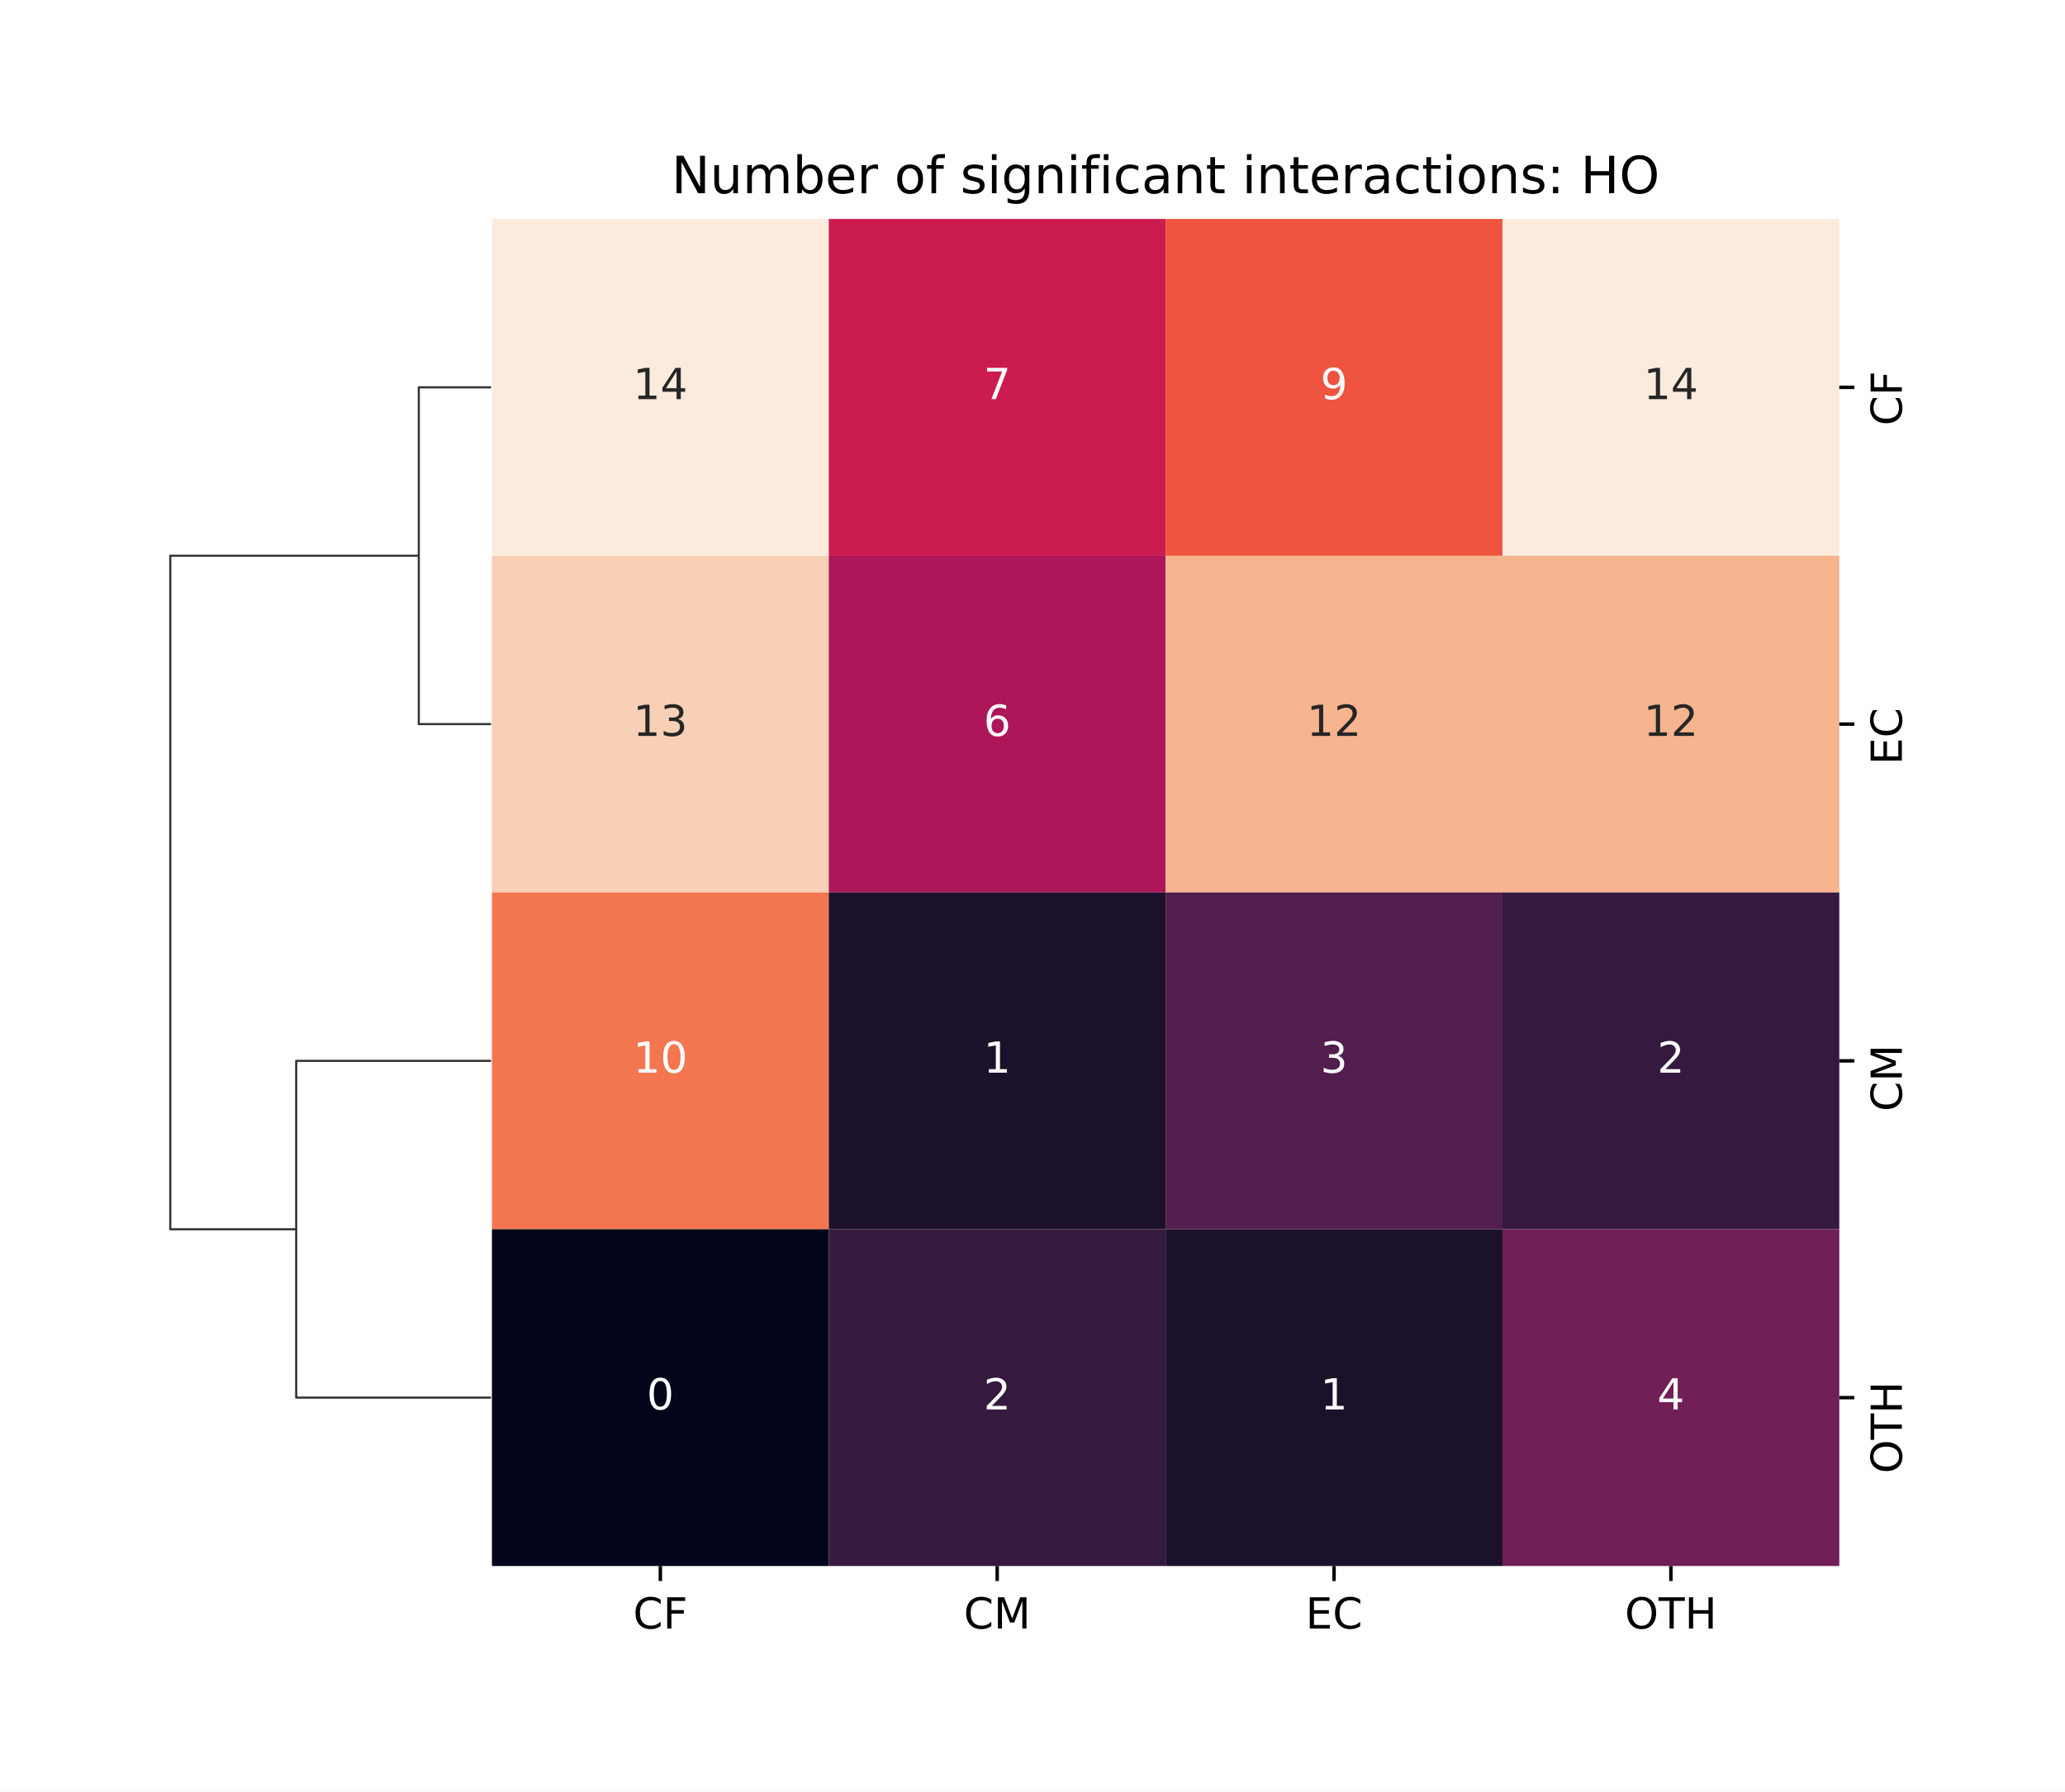
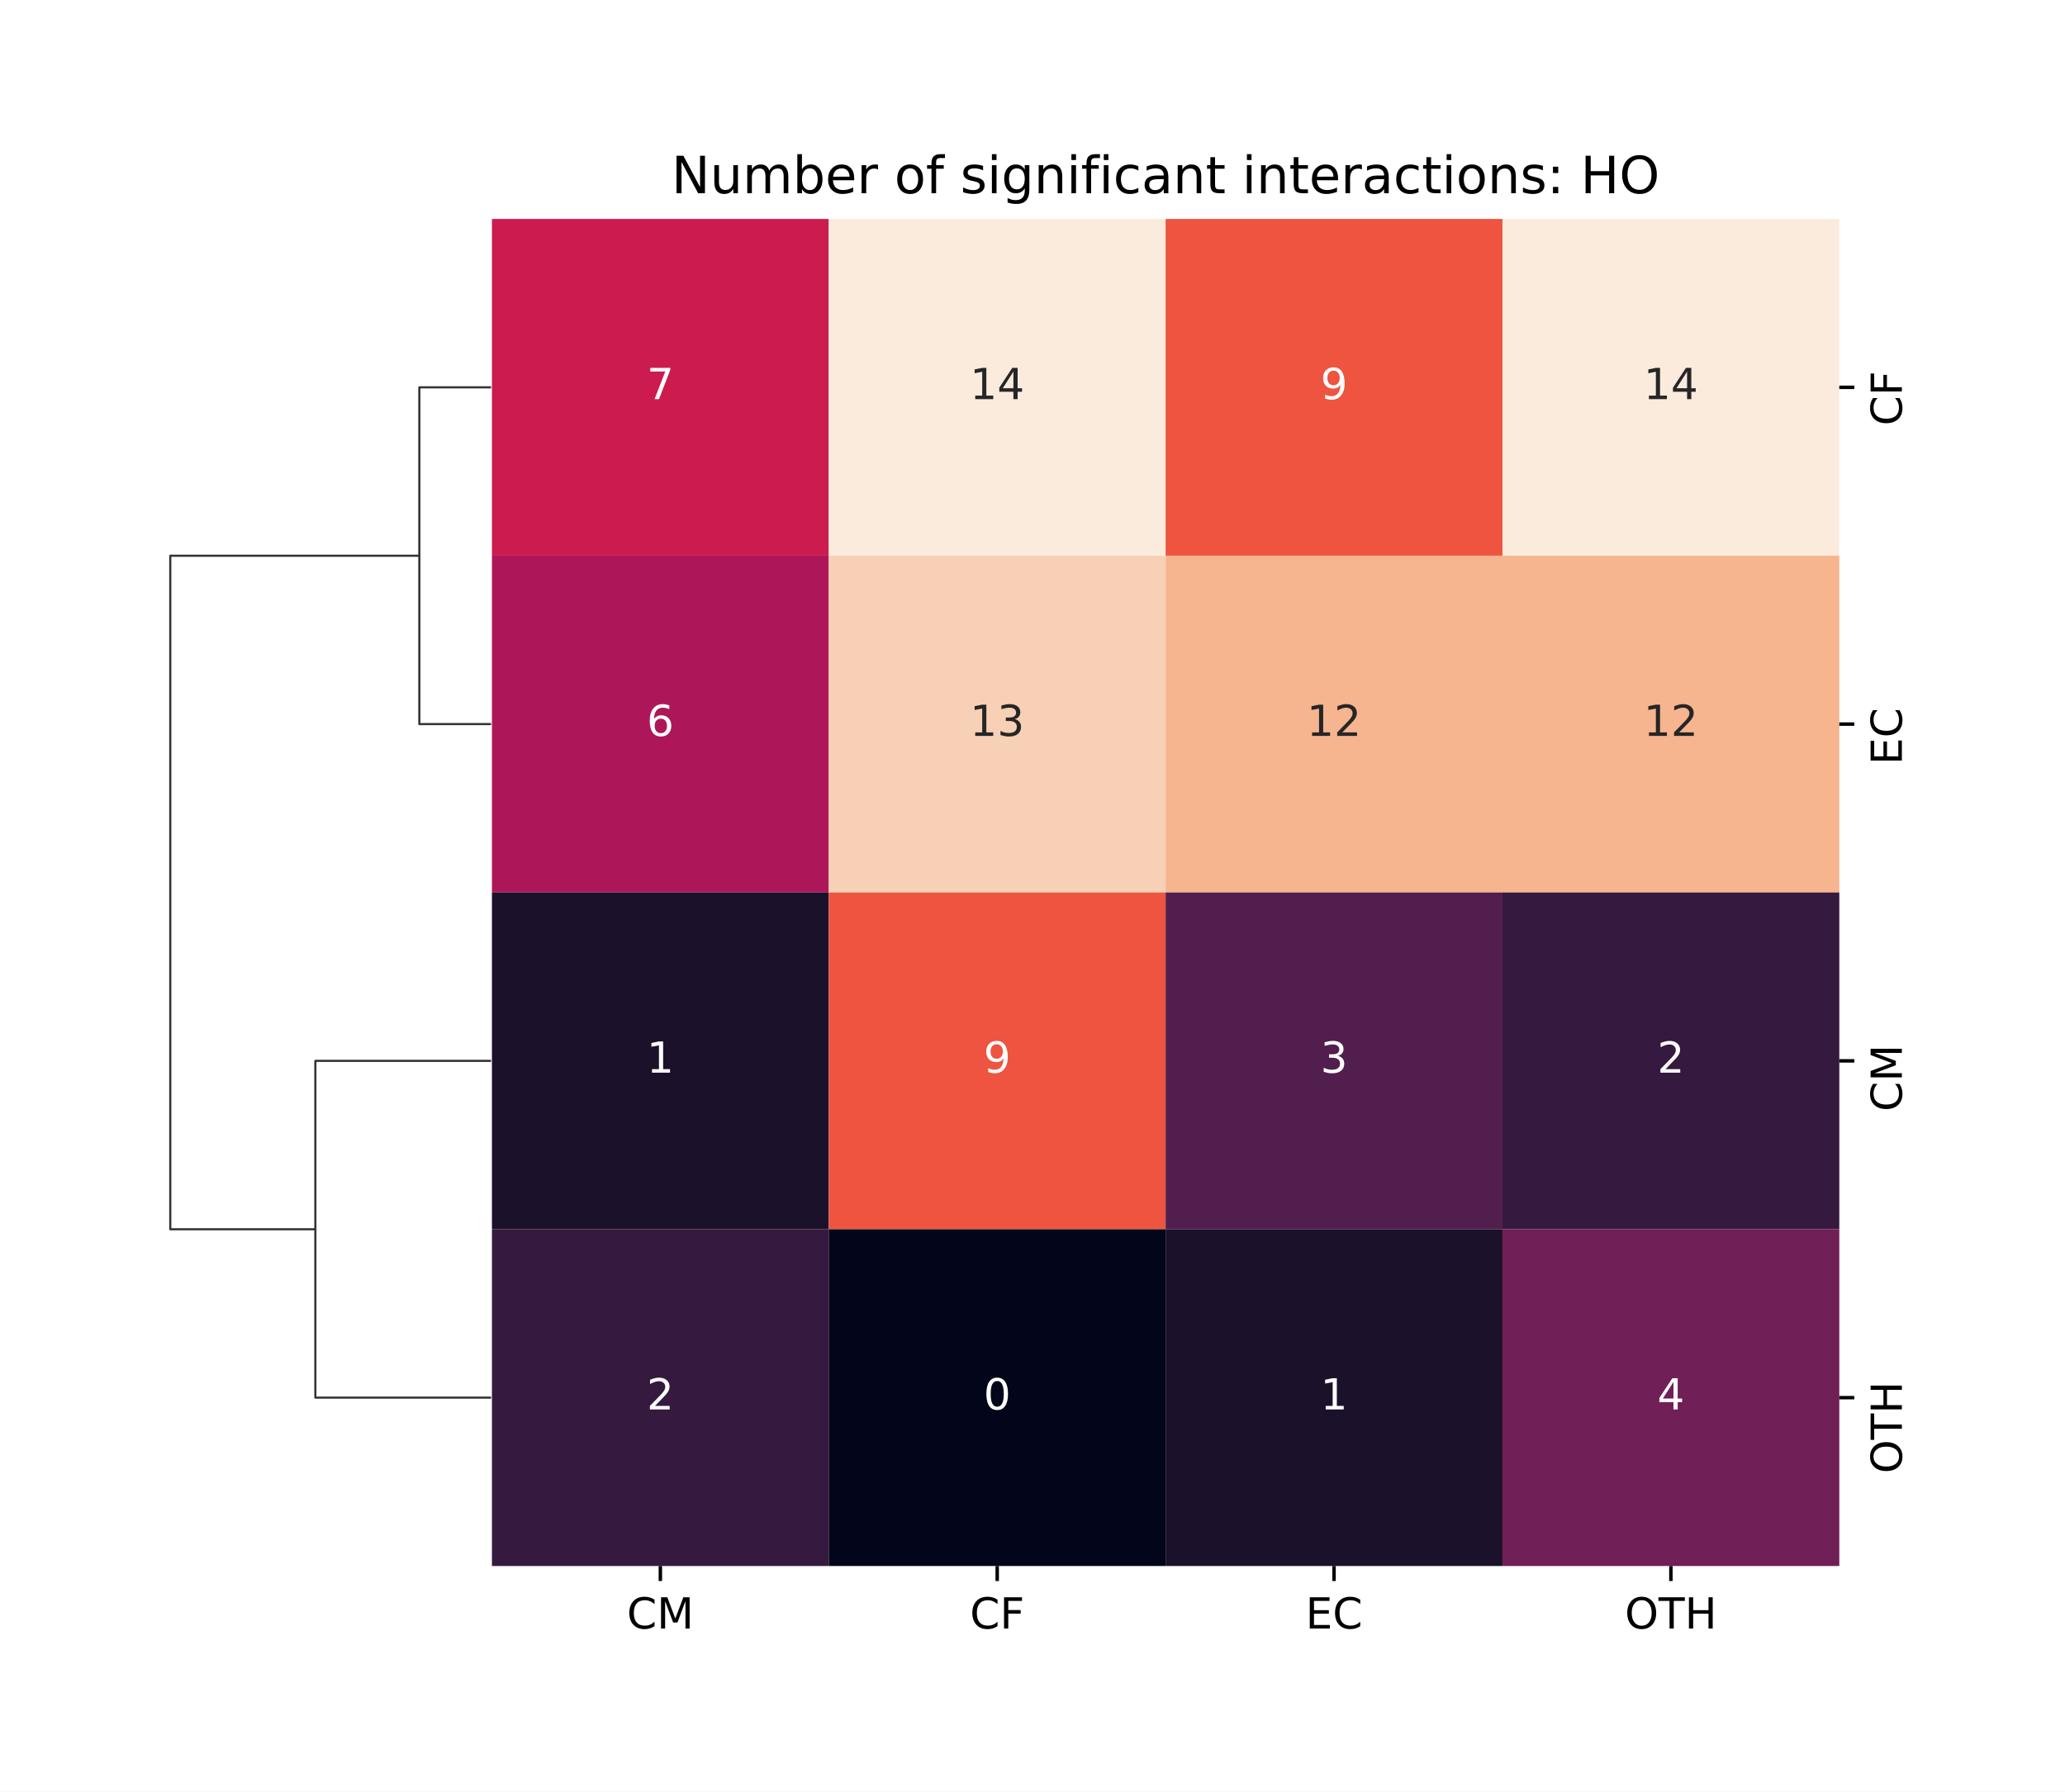
<svg xmlns="http://www.w3.org/2000/svg" xmlns:xlink="http://www.w3.org/1999/xlink" width="481.998pt" height="418.292pt" viewBox="0 0 481.998 418.292" version="1.1">
  <defs>
    <style type="text/css">*{stroke-linejoin: round; stroke-linecap: butt}</style>
  </defs>
  <g id="figure_1">
    <g id="patch_1">
      <path d="M 0 418.292  L 481.998 418.292  L 481.998 0  L 0 0  z " style="fill: #ffffff" />
    </g>
    <g id="axes_1">
      <g id="LineCollection_1">
-         <path d="M 114.624 90.43  L 97.751 90.43  L 97.751 169.054  L 114.624 169.054  " clip-path="url(#pbd2b543a0e)" style="fill: none; stroke: #333333; stroke-width: 0.5" />
-         <path d="M 114.624 247.678  L 69.14 247.678  L 69.14 326.302  L 114.624 326.302  " clip-path="url(#pbd2b543a0e)" style="fill: none; stroke: #333333; stroke-width: 0.5" />
-         <path d="M 97.751 129.742  L 39.744 129.742  L 39.744 286.99  L 69.14 286.99  " clip-path="url(#pbd2b543a0e)" style="fill: none; stroke: #333333; stroke-width: 0.5" />
+         <path d="M 114.624 90.43  L 97.88 90.43  L 97.88 169.054  L 114.624 169.054  " clip-path="url(#pc8f1f64305)" style="fill: none; stroke: #333333; stroke-width: 0.5" />
+         <path d="M 114.624 247.678  L 73.61 247.678  L 73.61 326.302  L 114.624 326.302  " clip-path="url(#pc8f1f64305)" style="fill: none; stroke: #333333; stroke-width: 0.5" />
+         <path d="M 97.88 129.742  L 39.744 129.742  L 39.744 286.99  L 73.61 286.99  " clip-path="url(#pc8f1f64305)" style="fill: none; stroke: #333333; stroke-width: 0.5" />
      </g>
    </g>
    <g id="axes_2">
      <g id="patch_2">
        <path d="M 114.824 365.614  L 429.32 365.614  L 429.32 51.118  L 114.824 51.118  z " style="fill: #ffffff" />
      </g>
      <g id="QuadMesh_1">
-         <path d="M 114.824 51.118  L 193.448 51.118  L 193.448 129.742  L 114.824 129.742  L 114.824 51.118  " clip-path="url(#p57941c56c8)" style="fill: #faebdd" />
-         <path d="M 193.448 51.118  L 272.072 51.118  L 272.072 129.742  L 193.448 129.742  L 193.448 51.118  " clip-path="url(#p57941c56c8)" style="fill: #cb1b4f" />
-         <path d="M 272.072 51.118  L 350.696 51.118  L 350.696 129.742  L 272.072 129.742  L 272.072 51.118  " clip-path="url(#p57941c56c8)" style="fill: #ee543f" />
-         <path d="M 350.696 51.118  L 429.32 51.118  L 429.32 129.742  L 350.696 129.742  L 350.696 51.118  " clip-path="url(#p57941c56c8)" style="fill: #faebdd" />
-         <path d="M 114.824 129.742  L 193.448 129.742  L 193.448 208.366  L 114.824 208.366  L 114.824 129.742  " clip-path="url(#p57941c56c8)" style="fill: #f7d0b5" />
-         <path d="M 193.448 129.742  L 272.072 129.742  L 272.072 208.366  L 193.448 208.366  L 193.448 129.742  " clip-path="url(#p57941c56c8)" style="fill: #ad1759" />
-         <path d="M 272.072 129.742  L 350.696 129.742  L 350.696 208.366  L 272.072 208.366  L 272.072 129.742  " clip-path="url(#p57941c56c8)" style="fill: #f6b48f" />
-         <path d="M 350.696 129.742  L 429.32 129.742  L 429.32 208.366  L 350.696 208.366  L 350.696 129.742  " clip-path="url(#p57941c56c8)" style="fill: #f6b48f" />
-         <path d="M 114.824 208.366  L 193.448 208.366  L 193.448 286.99  L 114.824 286.99  L 114.824 208.366  " clip-path="url(#p57941c56c8)" style="fill: #f37651" />
-         <path d="M 193.448 208.366  L 272.072 208.366  L 272.072 286.99  L 193.448 286.99  L 193.448 208.366  " clip-path="url(#p57941c56c8)" style="fill: #1b112b" />
-         <path d="M 272.072 208.366  L 350.696 208.366  L 350.696 286.99  L 272.072 286.99  L 272.072 208.366  " clip-path="url(#p57941c56c8)" style="fill: #511e4d" />
-         <path d="M 350.696 208.366  L 429.32 208.366  L 429.32 286.99  L 350.696 286.99  L 350.696 208.366  " clip-path="url(#p57941c56c8)" style="fill: #35193e" />
-         <path d="M 114.824 286.99  L 193.448 286.99  L 193.448 365.614  L 114.824 365.614  L 114.824 286.99  " clip-path="url(#p57941c56c8)" style="fill: #03051a" />
-         <path d="M 193.448 286.99  L 272.072 286.99  L 272.072 365.614  L 193.448 365.614  L 193.448 286.99  " clip-path="url(#p57941c56c8)" style="fill: #35193e" />
-         <path d="M 272.072 286.99  L 350.696 286.99  L 350.696 365.614  L 272.072 365.614  L 272.072 286.99  " clip-path="url(#p57941c56c8)" style="fill: #1b112b" />
-         <path d="M 350.696 286.99  L 429.32 286.99  L 429.32 365.614  L 350.696 365.614  L 350.696 286.99  " clip-path="url(#p57941c56c8)" style="fill: #701f57" />
+         <path d="M 114.824 51.118  L 193.448 51.118  L 193.448 129.742  L 114.824 129.742  L 114.824 51.118  " clip-path="url(#p7046a692af)" style="fill: #cb1b4f" />
+         <path d="M 193.448 51.118  L 272.072 51.118  L 272.072 129.742  L 193.448 129.742  L 193.448 51.118  " clip-path="url(#p7046a692af)" style="fill: #faebdd" />
+         <path d="M 272.072 51.118  L 350.696 51.118  L 350.696 129.742  L 272.072 129.742  L 272.072 51.118  " clip-path="url(#p7046a692af)" style="fill: #ee543f" />
+         <path d="M 350.696 51.118  L 429.32 51.118  L 429.32 129.742  L 350.696 129.742  L 350.696 51.118  " clip-path="url(#p7046a692af)" style="fill: #faebdd" />
+         <path d="M 114.824 129.742  L 193.448 129.742  L 193.448 208.366  L 114.824 208.366  L 114.824 129.742  " clip-path="url(#p7046a692af)" style="fill: #ad1759" />
+         <path d="M 193.448 129.742  L 272.072 129.742  L 272.072 208.366  L 193.448 208.366  L 193.448 129.742  " clip-path="url(#p7046a692af)" style="fill: #f7d0b5" />
+         <path d="M 272.072 129.742  L 350.696 129.742  L 350.696 208.366  L 272.072 208.366  L 272.072 129.742  " clip-path="url(#p7046a692af)" style="fill: #f6b48f" />
+         <path d="M 350.696 129.742  L 429.32 129.742  L 429.32 208.366  L 350.696 208.366  L 350.696 129.742  " clip-path="url(#p7046a692af)" style="fill: #f6b48f" />
+         <path d="M 114.824 208.366  L 193.448 208.366  L 193.448 286.99  L 114.824 286.99  L 114.824 208.366  " clip-path="url(#p7046a692af)" style="fill: #1b112b" />
+         <path d="M 193.448 208.366  L 272.072 208.366  L 272.072 286.99  L 193.448 286.99  L 193.448 208.366  " clip-path="url(#p7046a692af)" style="fill: #ee543f" />
+         <path d="M 272.072 208.366  L 350.696 208.366  L 350.696 286.99  L 272.072 286.99  L 272.072 208.366  " clip-path="url(#p7046a692af)" style="fill: #511e4d" />
+         <path d="M 350.696 208.366  L 429.32 208.366  L 429.32 286.99  L 350.696 286.99  L 350.696 208.366  " clip-path="url(#p7046a692af)" style="fill: #35193e" />
+         <path d="M 114.824 286.99  L 193.448 286.99  L 193.448 365.614  L 114.824 365.614  L 114.824 286.99  " clip-path="url(#p7046a692af)" style="fill: #35193e" />
+         <path d="M 193.448 286.99  L 272.072 286.99  L 272.072 365.614  L 193.448 365.614  L 193.448 286.99  " clip-path="url(#p7046a692af)" style="fill: #03051a" />
+         <path d="M 272.072 286.99  L 350.696 286.99  L 350.696 365.614  L 272.072 365.614  L 272.072 286.99  " clip-path="url(#p7046a692af)" style="fill: #1b112b" />
+         <path d="M 350.696 286.99  L 429.32 286.99  L 429.32 365.614  L 350.696 365.614  L 350.696 286.99  " clip-path="url(#p7046a692af)" style="fill: #701f57" />
      </g>
      <g id="matplotlib.axis_1">
        <g id="xtick_1">
          <g id="line2d_1">
            <defs>
-               <path id="ma0276fea96" d="M 0 0  L 0 3.5  " style="stroke: #000000; stroke-width: 0.8" />
+               <path id="m3f97ddff04" d="M 0 0  L 0 3.5  " style="stroke: #000000; stroke-width: 0.8" />
            </defs>
            <g>
-               <use xlink:href="#ma0276fea96" x="154.136" y="365.614" style="stroke: #000000; stroke-width: 0.8" />
+               <use xlink:href="#m3f97ddff04" x="154.136" y="365.614" style="stroke: #000000; stroke-width: 0.8" />
            </g>
          </g>
          <g id="text_1">
-             <text style="font-size: 10px; font-family: 'DejaVu Sans', 'Bitstream Vera Sans', 'Computer Modern Sans Serif', 'Lucida Grande', 'Verdana', 'Geneva', 'Lucid', 'Arial', 'Helvetica', 'Avant Garde', sans-serif; text-anchor: middle" x="154.136" y="380.213" transform="rotate(-0 154.136 380.2126)">CF</text>
+             <text style="font-size: 10px; font-family: 'DejaVu Sans', 'Bitstream Vera Sans', 'Computer Modern Sans Serif', 'Lucida Grande', 'Verdana', 'Geneva', 'Lucid', 'Arial', 'Helvetica', 'Avant Garde', sans-serif; text-anchor: middle" x="154.136" y="380.213" transform="rotate(-0 154.136 380.2126)">CM</text>
          </g>
        </g>
        <g id="xtick_2">
          <g id="line2d_2">
            <g>
-               <use xlink:href="#ma0276fea96" x="232.76" y="365.614" style="stroke: #000000; stroke-width: 0.8" />
+               <use xlink:href="#m3f97ddff04" x="232.76" y="365.614" style="stroke: #000000; stroke-width: 0.8" />
            </g>
          </g>
          <g id="text_2">
-             <text style="font-size: 10px; font-family: 'DejaVu Sans', 'Bitstream Vera Sans', 'Computer Modern Sans Serif', 'Lucida Grande', 'Verdana', 'Geneva', 'Lucid', 'Arial', 'Helvetica', 'Avant Garde', sans-serif; text-anchor: middle" x="232.76" y="380.213" transform="rotate(-0 232.76 380.2126)">CM</text>
+             <text style="font-size: 10px; font-family: 'DejaVu Sans', 'Bitstream Vera Sans', 'Computer Modern Sans Serif', 'Lucida Grande', 'Verdana', 'Geneva', 'Lucid', 'Arial', 'Helvetica', 'Avant Garde', sans-serif; text-anchor: middle" x="232.76" y="380.213" transform="rotate(-0 232.76 380.2126)">CF</text>
          </g>
        </g>
        <g id="xtick_3">
          <g id="line2d_3">
            <g>
-               <use xlink:href="#ma0276fea96" x="311.384" y="365.614" style="stroke: #000000; stroke-width: 0.8" />
+               <use xlink:href="#m3f97ddff04" x="311.384" y="365.614" style="stroke: #000000; stroke-width: 0.8" />
            </g>
          </g>
          <g id="text_3">
            <text style="font-size: 10px; font-family: 'DejaVu Sans', 'Bitstream Vera Sans', 'Computer Modern Sans Serif', 'Lucida Grande', 'Verdana', 'Geneva', 'Lucid', 'Arial', 'Helvetica', 'Avant Garde', sans-serif; text-anchor: middle" x="311.384" y="380.213" transform="rotate(-0 311.384 380.2126)">EC</text>
          </g>
        </g>
        <g id="xtick_4">
          <g id="line2d_4">
            <g>
-               <use xlink:href="#ma0276fea96" x="390.008" y="365.614" style="stroke: #000000; stroke-width: 0.8" />
+               <use xlink:href="#m3f97ddff04" x="390.008" y="365.614" style="stroke: #000000; stroke-width: 0.8" />
            </g>
          </g>
          <g id="text_4">
            <text style="font-size: 10px; font-family: 'DejaVu Sans', 'Bitstream Vera Sans', 'Computer Modern Sans Serif', 'Lucida Grande', 'Verdana', 'Geneva', 'Lucid', 'Arial', 'Helvetica', 'Avant Garde', sans-serif; text-anchor: middle" x="390.008" y="380.213" transform="rotate(-0 390.008 380.2126)">OTH</text>
          </g>
        </g>
      </g>
      <g id="matplotlib.axis_2">
        <g id="ytick_1">
          <g id="line2d_5">
            <defs>
-               <path id="m4547174f61" d="M 0 0  L 3.5 0  " style="stroke: #000000; stroke-width: 0.8" />
+               <path id="m3d63c7ee8d" d="M 0 0  L 3.5 0  " style="stroke: #000000; stroke-width: 0.8" />
            </defs>
            <g>
-               <use xlink:href="#m4547174f61" x="429.32" y="90.43" style="stroke: #000000; stroke-width: 0.8" />
+               <use xlink:href="#m3d63c7ee8d" x="429.32" y="90.43" style="stroke: #000000; stroke-width: 0.8" />
            </g>
          </g>
          <g id="text_5">
            <text style="font-size: 10px; font-family: 'DejaVu Sans', 'Bitstream Vera Sans', 'Computer Modern Sans Serif', 'Lucida Grande', 'Verdana', 'Geneva', 'Lucid', 'Arial', 'Helvetica', 'Avant Garde', sans-serif" transform="translate(443.9184 99.36528) rotate(-90)">CF</text>
          </g>
        </g>
        <g id="ytick_2">
          <g id="line2d_6">
            <g>
-               <use xlink:href="#m4547174f61" x="429.32" y="169.054" style="stroke: #000000; stroke-width: 0.8" />
+               <use xlink:href="#m3d63c7ee8d" x="429.32" y="169.054" style="stroke: #000000; stroke-width: 0.8" />
            </g>
          </g>
          <g id="text_6">
            <text style="font-size: 10px; font-family: 'DejaVu Sans', 'Bitstream Vera Sans', 'Computer Modern Sans Serif', 'Lucida Grande', 'Verdana', 'Geneva', 'Lucid', 'Arial', 'Helvetica', 'Avant Garde', sans-serif" transform="translate(443.9184 178.5565) rotate(-90)">EC</text>
          </g>
        </g>
        <g id="ytick_3">
          <g id="line2d_7">
            <g>
-               <use xlink:href="#m4547174f61" x="429.32" y="247.678" style="stroke: #000000; stroke-width: 0.8" />
+               <use xlink:href="#m3d63c7ee8d" x="429.32" y="247.678" style="stroke: #000000; stroke-width: 0.8" />
            </g>
          </g>
          <g id="text_7">
            <text style="font-size: 10px; font-family: 'DejaVu Sans', 'Bitstream Vera Sans', 'Computer Modern Sans Serif', 'Lucida Grande', 'Verdana', 'Geneva', 'Lucid', 'Arial', 'Helvetica', 'Avant Garde', sans-serif" transform="translate(443.9184 259.4898) rotate(-90)">CM</text>
          </g>
        </g>
        <g id="ytick_4">
          <g id="line2d_8">
            <g>
-               <use xlink:href="#m4547174f61" x="429.32" y="326.302" style="stroke: #000000; stroke-width: 0.8" />
+               <use xlink:href="#m3d63c7ee8d" x="429.32" y="326.302" style="stroke: #000000; stroke-width: 0.8" />
            </g>
          </g>
          <g id="text_8">
            <text style="font-size: 10px; font-family: 'DejaVu Sans', 'Bitstream Vera Sans', 'Computer Modern Sans Serif', 'Lucida Grande', 'Verdana', 'Geneva', 'Lucid', 'Arial', 'Helvetica', 'Avant Garde', sans-serif" transform="translate(443.9184 344.0029) rotate(-90)">OTH</text>
          </g>
        </g>
      </g>
      <g id="text_9">
-         <text style="font-size: 10px; font-family: 'DejaVu Sans', 'Bitstream Vera Sans', 'Computer Modern Sans Serif', 'Lucida Grande', 'Verdana', 'Geneva', 'Lucid', 'Arial', 'Helvetica', 'Avant Garde', sans-serif; text-anchor: middle; fill: #262626" x="154.136" y="93.189" transform="rotate(-0 154.136 93.1895)">14</text>
+         <text style="font-size: 10px; font-family: 'DejaVu Sans', 'Bitstream Vera Sans', 'Computer Modern Sans Serif', 'Lucida Grande', 'Verdana', 'Geneva', 'Lucid', 'Arial', 'Helvetica', 'Avant Garde', sans-serif; text-anchor: middle; fill: #ffffff" x="154.136" y="93.189" transform="rotate(-0 154.136 93.1895)">7</text>
      </g>
      <g id="text_10">
-         <text style="font-size: 10px; font-family: 'DejaVu Sans', 'Bitstream Vera Sans', 'Computer Modern Sans Serif', 'Lucida Grande', 'Verdana', 'Geneva', 'Lucid', 'Arial', 'Helvetica', 'Avant Garde', sans-serif; text-anchor: middle; fill: #ffffff" x="232.76" y="93.189" transform="rotate(-0 232.76 93.1895)">7</text>
+         <text style="font-size: 10px; font-family: 'DejaVu Sans', 'Bitstream Vera Sans', 'Computer Modern Sans Serif', 'Lucida Grande', 'Verdana', 'Geneva', 'Lucid', 'Arial', 'Helvetica', 'Avant Garde', sans-serif; text-anchor: middle; fill: #262626" x="232.76" y="93.189" transform="rotate(-0 232.76 93.1895)">14</text>
      </g>
      <g id="text_11">
        <text style="font-size: 10px; font-family: 'DejaVu Sans', 'Bitstream Vera Sans', 'Computer Modern Sans Serif', 'Lucida Grande', 'Verdana', 'Geneva', 'Lucid', 'Arial', 'Helvetica', 'Avant Garde', sans-serif; text-anchor: middle; fill: #ffffff" x="311.384" y="93.189" transform="rotate(-0 311.384 93.1895)">9</text>
      </g>
      <g id="text_12">
        <text style="font-size: 10px; font-family: 'DejaVu Sans', 'Bitstream Vera Sans', 'Computer Modern Sans Serif', 'Lucida Grande', 'Verdana', 'Geneva', 'Lucid', 'Arial', 'Helvetica', 'Avant Garde', sans-serif; text-anchor: middle; fill: #262626" x="390.008" y="93.189" transform="rotate(-0 390.008 93.1895)">14</text>
      </g>
      <g id="text_13">
-         <text style="font-size: 10px; font-family: 'DejaVu Sans', 'Bitstream Vera Sans', 'Computer Modern Sans Serif', 'Lucida Grande', 'Verdana', 'Geneva', 'Lucid', 'Arial', 'Helvetica', 'Avant Garde', sans-serif; text-anchor: middle; fill: #262626" x="154.136" y="171.814" transform="rotate(-0 154.136 171.8135)">13</text>
+         <text style="font-size: 10px; font-family: 'DejaVu Sans', 'Bitstream Vera Sans', 'Computer Modern Sans Serif', 'Lucida Grande', 'Verdana', 'Geneva', 'Lucid', 'Arial', 'Helvetica', 'Avant Garde', sans-serif; text-anchor: middle; fill: #ffffff" x="154.136" y="171.814" transform="rotate(-0 154.136 171.8135)">6</text>
      </g>
      <g id="text_14">
-         <text style="font-size: 10px; font-family: 'DejaVu Sans', 'Bitstream Vera Sans', 'Computer Modern Sans Serif', 'Lucida Grande', 'Verdana', 'Geneva', 'Lucid', 'Arial', 'Helvetica', 'Avant Garde', sans-serif; text-anchor: middle; fill: #ffffff" x="232.76" y="171.814" transform="rotate(-0 232.76 171.8135)">6</text>
+         <text style="font-size: 10px; font-family: 'DejaVu Sans', 'Bitstream Vera Sans', 'Computer Modern Sans Serif', 'Lucida Grande', 'Verdana', 'Geneva', 'Lucid', 'Arial', 'Helvetica', 'Avant Garde', sans-serif; text-anchor: middle; fill: #262626" x="232.76" y="171.814" transform="rotate(-0 232.76 171.8135)">13</text>
      </g>
      <g id="text_15">
        <text style="font-size: 10px; font-family: 'DejaVu Sans', 'Bitstream Vera Sans', 'Computer Modern Sans Serif', 'Lucida Grande', 'Verdana', 'Geneva', 'Lucid', 'Arial', 'Helvetica', 'Avant Garde', sans-serif; text-anchor: middle; fill: #262626" x="311.384" y="171.814" transform="rotate(-0 311.384 171.8135)">12</text>
      </g>
      <g id="text_16">
        <text style="font-size: 10px; font-family: 'DejaVu Sans', 'Bitstream Vera Sans', 'Computer Modern Sans Serif', 'Lucida Grande', 'Verdana', 'Geneva', 'Lucid', 'Arial', 'Helvetica', 'Avant Garde', sans-serif; text-anchor: middle; fill: #262626" x="390.008" y="171.814" transform="rotate(-0 390.008 171.8135)">12</text>
      </g>
      <g id="text_17">
-         <text style="font-size: 10px; font-family: 'DejaVu Sans', 'Bitstream Vera Sans', 'Computer Modern Sans Serif', 'Lucida Grande', 'Verdana', 'Geneva', 'Lucid', 'Arial', 'Helvetica', 'Avant Garde', sans-serif; text-anchor: middle; fill: #ffffff" x="154.136" y="250.438" transform="rotate(-0 154.136 250.4375)">10</text>
+         <text style="font-size: 10px; font-family: 'DejaVu Sans', 'Bitstream Vera Sans', 'Computer Modern Sans Serif', 'Lucida Grande', 'Verdana', 'Geneva', 'Lucid', 'Arial', 'Helvetica', 'Avant Garde', sans-serif; text-anchor: middle; fill: #ffffff" x="154.136" y="250.438" transform="rotate(-0 154.136 250.4375)">1</text>
      </g>
      <g id="text_18">
-         <text style="font-size: 10px; font-family: 'DejaVu Sans', 'Bitstream Vera Sans', 'Computer Modern Sans Serif', 'Lucida Grande', 'Verdana', 'Geneva', 'Lucid', 'Arial', 'Helvetica', 'Avant Garde', sans-serif; text-anchor: middle; fill: #ffffff" x="232.76" y="250.438" transform="rotate(-0 232.76 250.4375)">1</text>
+         <text style="font-size: 10px; font-family: 'DejaVu Sans', 'Bitstream Vera Sans', 'Computer Modern Sans Serif', 'Lucida Grande', 'Verdana', 'Geneva', 'Lucid', 'Arial', 'Helvetica', 'Avant Garde', sans-serif; text-anchor: middle; fill: #ffffff" x="232.76" y="250.438" transform="rotate(-0 232.76 250.4375)">9</text>
      </g>
      <g id="text_19">
        <text style="font-size: 10px; font-family: 'DejaVu Sans', 'Bitstream Vera Sans', 'Computer Modern Sans Serif', 'Lucida Grande', 'Verdana', 'Geneva', 'Lucid', 'Arial', 'Helvetica', 'Avant Garde', sans-serif; text-anchor: middle; fill: #ffffff" x="311.384" y="250.438" transform="rotate(-0 311.384 250.4375)">3</text>
      </g>
      <g id="text_20">
        <text style="font-size: 10px; font-family: 'DejaVu Sans', 'Bitstream Vera Sans', 'Computer Modern Sans Serif', 'Lucida Grande', 'Verdana', 'Geneva', 'Lucid', 'Arial', 'Helvetica', 'Avant Garde', sans-serif; text-anchor: middle; fill: #ffffff" x="390.008" y="250.438" transform="rotate(-0 390.008 250.4375)">2</text>
      </g>
      <g id="text_21">
-         <text style="font-size: 10px; font-family: 'DejaVu Sans', 'Bitstream Vera Sans', 'Computer Modern Sans Serif', 'Lucida Grande', 'Verdana', 'Geneva', 'Lucid', 'Arial', 'Helvetica', 'Avant Garde', sans-serif; text-anchor: middle; fill: #ffffff" x="154.136" y="329.062" transform="rotate(-0 154.136 329.0615)">0</text>
+         <text style="font-size: 10px; font-family: 'DejaVu Sans', 'Bitstream Vera Sans', 'Computer Modern Sans Serif', 'Lucida Grande', 'Verdana', 'Geneva', 'Lucid', 'Arial', 'Helvetica', 'Avant Garde', sans-serif; text-anchor: middle; fill: #ffffff" x="154.136" y="329.062" transform="rotate(-0 154.136 329.0615)">2</text>
      </g>
      <g id="text_22">
-         <text style="font-size: 10px; font-family: 'DejaVu Sans', 'Bitstream Vera Sans', 'Computer Modern Sans Serif', 'Lucida Grande', 'Verdana', 'Geneva', 'Lucid', 'Arial', 'Helvetica', 'Avant Garde', sans-serif; text-anchor: middle; fill: #ffffff" x="232.76" y="329.062" transform="rotate(-0 232.76 329.0615)">2</text>
+         <text style="font-size: 10px; font-family: 'DejaVu Sans', 'Bitstream Vera Sans', 'Computer Modern Sans Serif', 'Lucida Grande', 'Verdana', 'Geneva', 'Lucid', 'Arial', 'Helvetica', 'Avant Garde', sans-serif; text-anchor: middle; fill: #ffffff" x="232.76" y="329.062" transform="rotate(-0 232.76 329.0615)">0</text>
      </g>
      <g id="text_23">
        <text style="font-size: 10px; font-family: 'DejaVu Sans', 'Bitstream Vera Sans', 'Computer Modern Sans Serif', 'Lucida Grande', 'Verdana', 'Geneva', 'Lucid', 'Arial', 'Helvetica', 'Avant Garde', sans-serif; text-anchor: middle; fill: #ffffff" x="311.384" y="329.062" transform="rotate(-0 311.384 329.0615)">1</text>
      </g>
      <g id="text_24">
        <text style="font-size: 10px; font-family: 'DejaVu Sans', 'Bitstream Vera Sans', 'Computer Modern Sans Serif', 'Lucida Grande', 'Verdana', 'Geneva', 'Lucid', 'Arial', 'Helvetica', 'Avant Garde', sans-serif; text-anchor: middle; fill: #ffffff" x="390.008" y="329.062" transform="rotate(-0 390.008 329.0615)">4</text>
      </g>
      <g id="text_25">
        <text style="font-size: 12px; font-family: 'DejaVu Sans', 'Bitstream Vera Sans', 'Computer Modern Sans Serif', 'Lucida Grande', 'Verdana', 'Geneva', 'Lucid', 'Arial', 'Helvetica', 'Avant Garde', sans-serif; text-anchor: middle" x="272.072" y="45.118" transform="rotate(-0 272.072 45.11812)">Number of significant interactions: HO</text>
      </g>
    </g>
  </g>
  <defs>
-     <clipPath id="pbd2b543a0e">
+     <clipPath id="pc8f1f64305">
      <rect x="36" y="51.118" width="78.624" height="314.496" />
    </clipPath>
-     <clipPath id="p57941c56c8">
+     <clipPath id="p7046a692af">
      <rect x="114.824" y="51.118" width="314.496" height="314.496" />
    </clipPath>
  </defs>
</svg>
